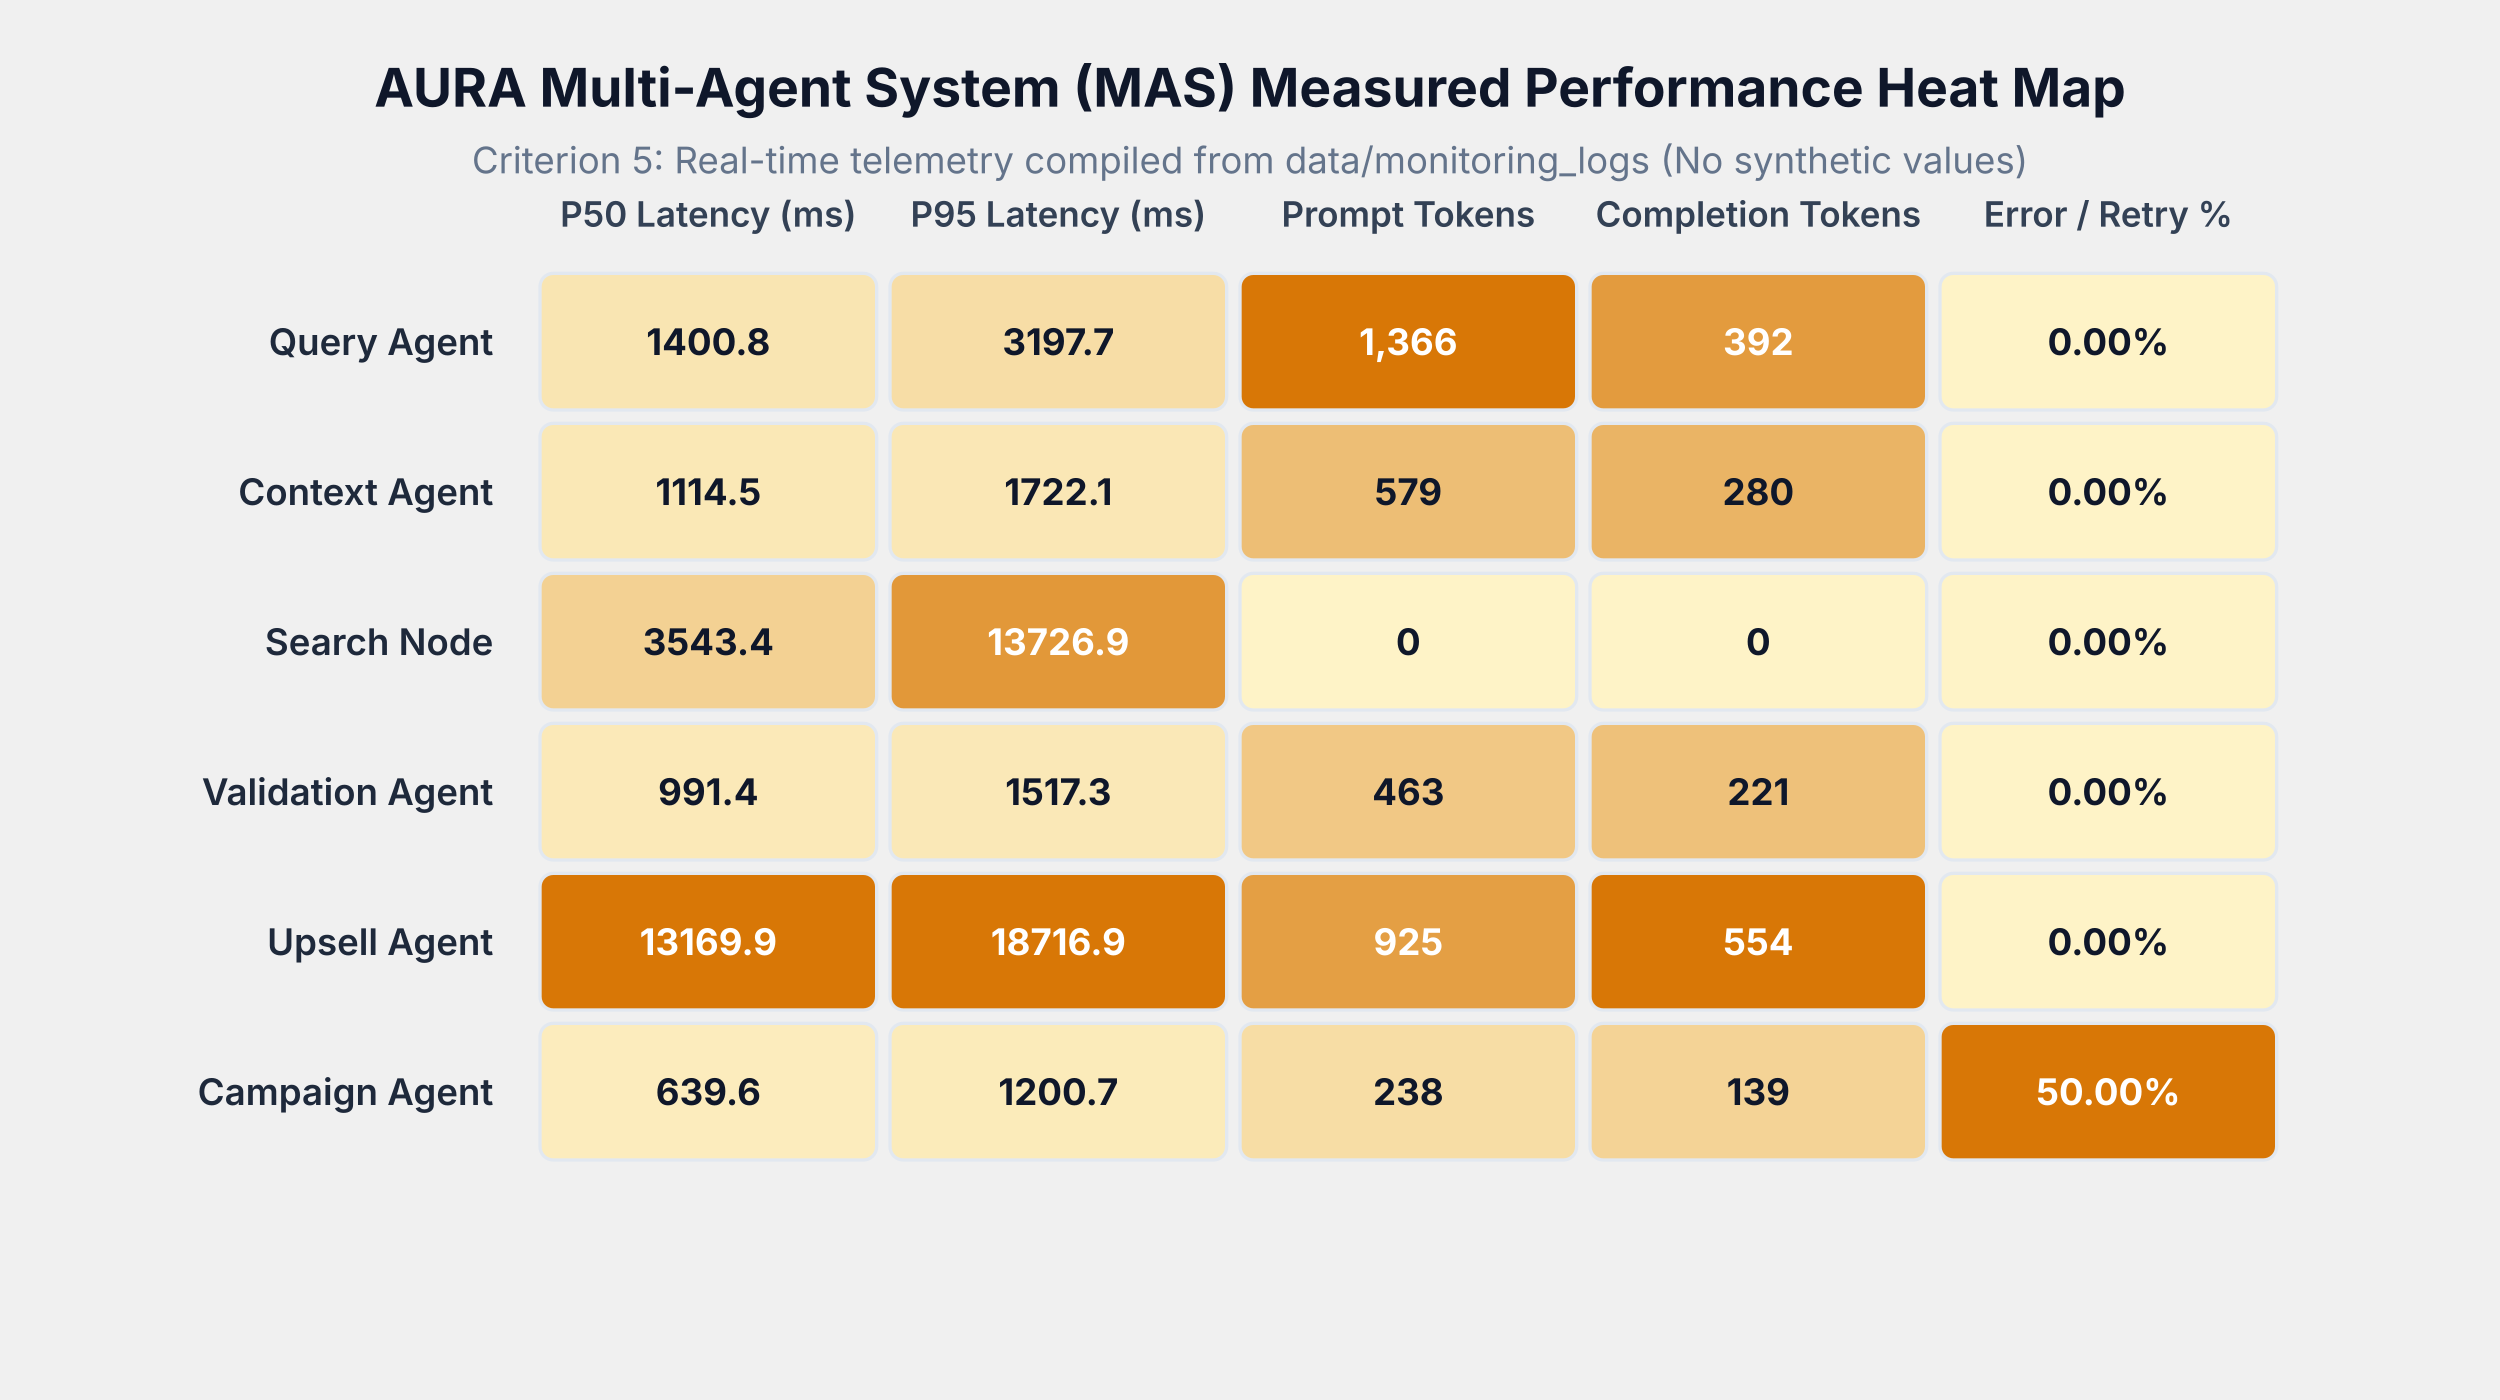
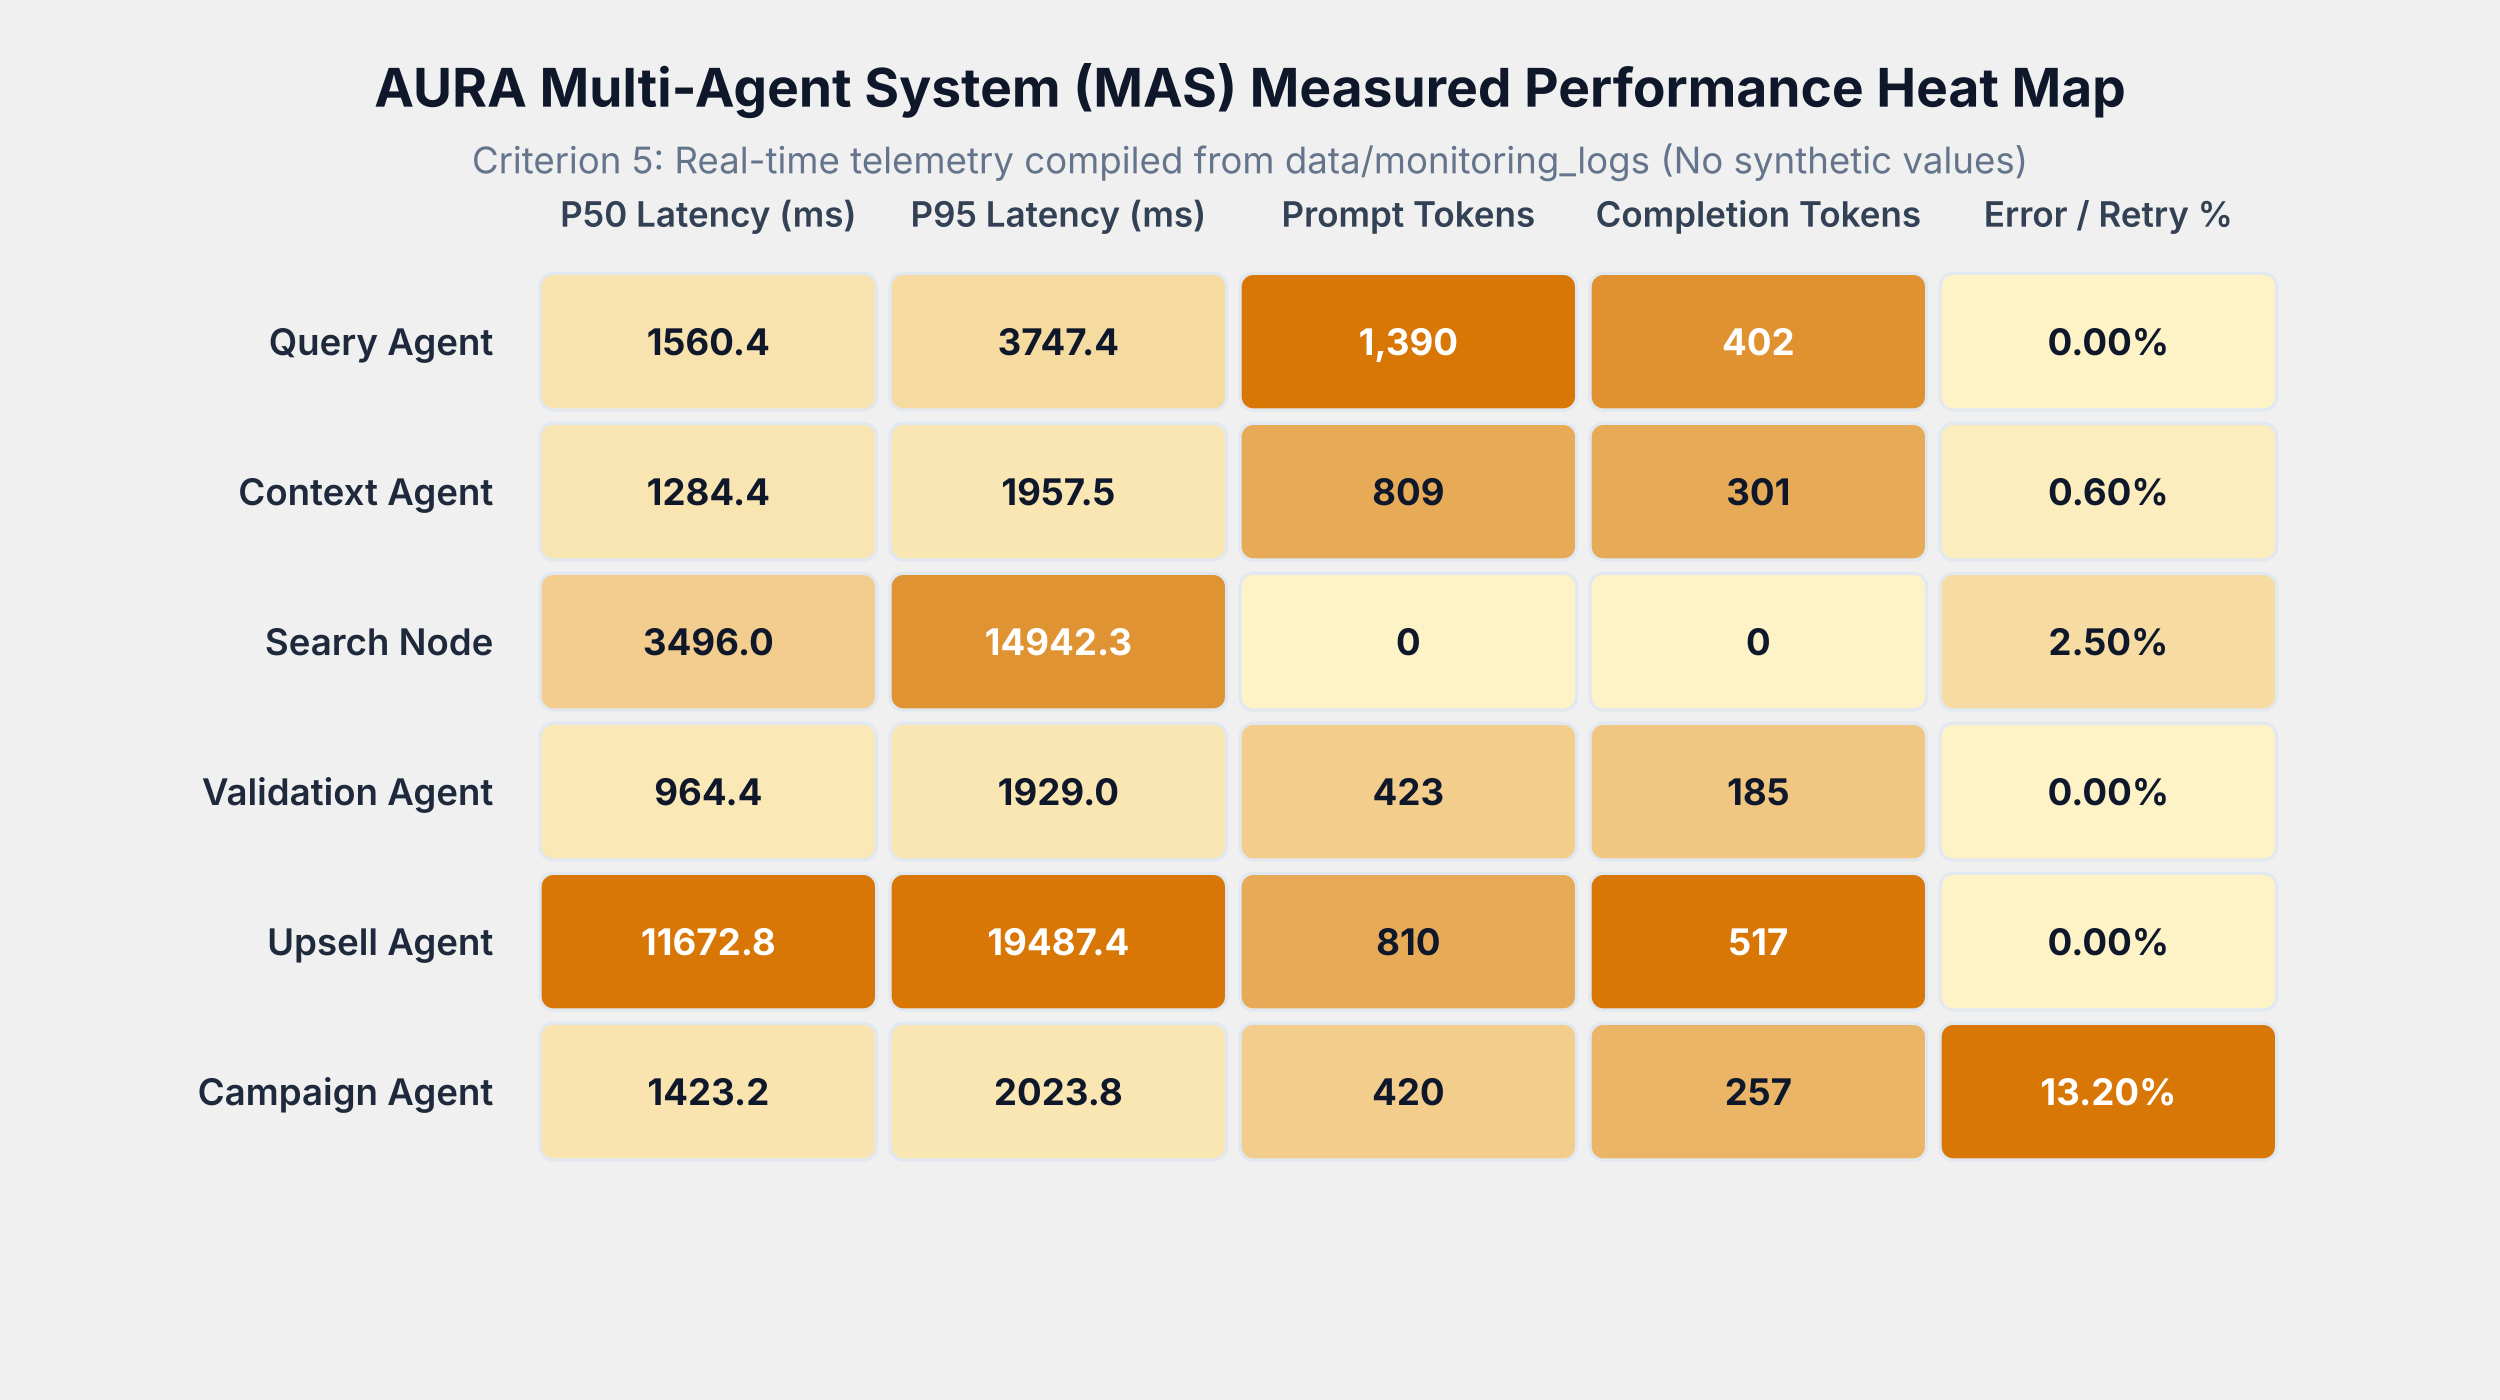
<svg xmlns="http://www.w3.org/2000/svg" width="750" height="420" style="background:#ffffff; font-family:-apple-system,BlinkMacSystemFont,'Segoe UI',sans-serif;">
  <text x="375" y="32" text-anchor="middle" font-size="16" font-weight="bold" fill="#0f172a">AURA Multi-Agent System (MAS) Measured Performance Heat Map</text>
  <text x="375" y="52" text-anchor="middle" font-size="11" fill="#64748b">Criterion 5: Real-time telemetry compiled from data/monitoring_logs (No synthetic values)</text>
  <text x="212.5" y="68" text-anchor="middle" font-size="10.5" font-weight="600" fill="#334155">P50 Latency (ms)</text>
  <text x="317.5" y="68" text-anchor="middle" font-size="10.5" font-weight="600" fill="#334155">P95 Latency (ms)</text>
  <text x="422.5" y="68" text-anchor="middle" font-size="10.5" font-weight="600" fill="#334155">Prompt Tokens</text>
  <text x="527.5" y="68" text-anchor="middle" font-size="10.5" font-weight="600" fill="#334155">Completion Tokens</text>
  <text x="632.5" y="68" text-anchor="middle" font-size="10.5" font-weight="600" fill="#334155">Error / Retry %</text>
  <text x="148" y="106.5" text-anchor="end" font-size="11" font-weight="600" fill="#1e293b">Query Agent</text>
-   <rect x="162" y="82" width="101" height="41" rx="4" fill="rgb(249,229,178)" stroke="#e2e8f0" />
-   <text x="212.5" y="106.5" text-anchor="middle" font-size="11" font-weight="bold" fill="#0f172a">1400.8</text>
-   <rect x="267" y="82" width="101" height="41" rx="4" fill="rgb(247,221,166)" stroke="#e2e8f0" />
-   <text x="317.5" y="106.5" text-anchor="middle" font-size="11" font-weight="bold" fill="#0f172a">3197.7</text>
+   <rect x="162" y="82" width="101" height="41" rx="4" fill="rgb(248,226,173)" stroke="#e2e8f0" />
+   <text x="212.5" y="106.5" text-anchor="middle" font-size="11" font-weight="bold" fill="#0f172a">1560.4</text>
+   <rect x="267" y="82" width="101" height="41" rx="4" fill="rgb(246,219,161)" stroke="#e2e8f0" />
+   <text x="317.5" y="106.5" text-anchor="middle" font-size="11" font-weight="bold" fill="#0f172a">3747.4</text>
  <rect x="372" y="82" width="101" height="41" rx="4" fill="rgb(216,119,6)" stroke="#e2e8f0" />
-   <text x="422.5" y="106.5" text-anchor="middle" font-size="11" font-weight="bold" fill="#ffffff">1,366</text>
-   <rect x="477" y="82" width="101" height="41" rx="4" fill="rgb(227,155,62)" stroke="#e2e8f0" />
-   <text x="527.5" y="106.5" text-anchor="middle" font-size="11" font-weight="bold" fill="#ffffff">392</text>
+   <text x="422.5" y="106.5" text-anchor="middle" font-size="11" font-weight="bold" fill="#ffffff">1,390</text>
+   <rect x="477" y="82" width="101" height="41" rx="4" fill="rgb(224,146,48)" stroke="#e2e8f0" />
+   <text x="527.5" y="106.5" text-anchor="middle" font-size="11" font-weight="bold" fill="#ffffff">402</text>
  <rect x="582" y="82" width="101" height="41" rx="4" fill="rgb(254,243,199)" stroke="#e2e8f0" />
  <text x="632.5" y="106.5" text-anchor="middle" font-size="11" font-weight="bold" fill="#0f172a">0.00%</text>
  <text x="148" y="151.5" text-anchor="end" font-size="11" font-weight="600" fill="#1e293b">Context Agent</text>
-   <rect x="162" y="127" width="101" height="41" rx="4" fill="rgb(250,232,182)" stroke="#e2e8f0" />
-   <text x="212.5" y="151.5" text-anchor="middle" font-size="11" font-weight="bold" fill="#0f172a">1114.5</text>
-   <rect x="267" y="127" width="101" height="41" rx="4" fill="rgb(250,231,181)" stroke="#e2e8f0" />
-   <text x="317.5" y="151.5" text-anchor="middle" font-size="11" font-weight="bold" fill="#0f172a">1722.1</text>
-   <rect x="372" y="127" width="101" height="41" rx="4" fill="rgb(237,190,117)" stroke="#e2e8f0" />
-   <text x="422.5" y="151.5" text-anchor="middle" font-size="11" font-weight="bold" fill="#0f172a">579</text>
-   <rect x="477" y="127" width="101" height="41" rx="4" fill="rgb(234,180,101)" stroke="#e2e8f0" />
-   <text x="527.5" y="151.5" text-anchor="middle" font-size="11" font-weight="bold" fill="#0f172a">280</text>
-   <rect x="582" y="127" width="101" height="41" rx="4" fill="rgb(254,243,199)" stroke="#e2e8f0" />
-   <text x="632.5" y="151.5" text-anchor="middle" font-size="11" font-weight="bold" fill="#0f172a">0.00%</text>
+   <rect x="162" y="127" width="101" height="41" rx="4" fill="rgb(249,229,177)" stroke="#e2e8f0" />
+   <text x="212.5" y="151.5" text-anchor="middle" font-size="11" font-weight="bold" fill="#0f172a">1284.4</text>
+   <rect x="267" y="127" width="101" height="41" rx="4" fill="rgb(250,230,179)" stroke="#e2e8f0" />
+   <text x="317.5" y="151.5" text-anchor="middle" font-size="11" font-weight="bold" fill="#0f172a">1957.5</text>
+   <rect x="372" y="127" width="101" height="41" rx="4" fill="rgb(231,170,86)" stroke="#e2e8f0" />
+   <text x="422.5" y="151.5" text-anchor="middle" font-size="11" font-weight="bold" fill="#0f172a">809</text>
+   <rect x="477" y="127" width="101" height="41" rx="4" fill="rgb(231,170,86)" stroke="#e2e8f0" />
+   <text x="527.5" y="151.5" text-anchor="middle" font-size="11" font-weight="bold" fill="#0f172a">301</text>
+   <rect x="582" y="127" width="101" height="41" rx="4" fill="rgb(252,237,190)" stroke="#e2e8f0" />
+   <text x="632.5" y="151.5" text-anchor="middle" font-size="11" font-weight="bold" fill="#0f172a">0.60%</text>
  <text x="148" y="196.5" text-anchor="end" font-size="11" font-weight="600" fill="#1e293b">Search Node</text>
-   <rect x="162" y="172" width="101" height="41" rx="4" fill="rgb(243,209,147)" stroke="#e2e8f0" />
-   <text x="212.5" y="196.5" text-anchor="middle" font-size="11" font-weight="bold" fill="#0f172a">3543.4</text>
-   <rect x="267" y="172" width="101" height="41" rx="4" fill="rgb(226,152,57)" stroke="#e2e8f0" />
-   <text x="317.5" y="196.5" text-anchor="middle" font-size="11" font-weight="bold" fill="#ffffff">13726.9</text>
+   <rect x="162" y="172" width="101" height="41" rx="4" fill="rgb(242,205,141)" stroke="#e2e8f0" />
+   <text x="212.5" y="196.5" text-anchor="middle" font-size="11" font-weight="bold" fill="#0f172a">3496.0</text>
+   <rect x="267" y="172" width="101" height="41" rx="4" fill="rgb(224,147,51)" stroke="#e2e8f0" />
+   <text x="317.5" y="196.5" text-anchor="middle" font-size="11" font-weight="bold" fill="#ffffff">14942.3</text>
  <rect x="372" y="172" width="101" height="41" rx="4" fill="rgb(254,243,199)" stroke="#e2e8f0" />
  <text x="422.5" y="196.5" text-anchor="middle" font-size="11" font-weight="bold" fill="#0f172a">0</text>
  <rect x="477" y="172" width="101" height="41" rx="4" fill="rgb(254,243,199)" stroke="#e2e8f0" />
  <text x="527.5" y="196.5" text-anchor="middle" font-size="11" font-weight="bold" fill="#0f172a">0</text>
-   <rect x="582" y="172" width="101" height="41" rx="4" fill="rgb(254,243,199)" stroke="#e2e8f0" />
-   <text x="632.5" y="196.5" text-anchor="middle" font-size="11" font-weight="bold" fill="#0f172a">0.00%</text>
+   <rect x="582" y="172" width="101" height="41" rx="4" fill="rgb(246,219,162)" stroke="#e2e8f0" />
+   <text x="632.5" y="196.5" text-anchor="middle" font-size="11" font-weight="bold" fill="#0f172a">2.50%</text>
  <text x="148" y="241.5" text-anchor="end" font-size="11" font-weight="600" fill="#1e293b">Validation Agent</text>
-   <rect x="162" y="217" width="101" height="41" rx="4" fill="rgb(251,233,184)" stroke="#e2e8f0" />
-   <text x="212.5" y="241.5" text-anchor="middle" font-size="11" font-weight="bold" fill="#0f172a">991.4</text>
-   <rect x="267" y="217" width="101" height="41" rx="4" fill="rgb(250,232,183)" stroke="#e2e8f0" />
-   <text x="317.5" y="241.5" text-anchor="middle" font-size="11" font-weight="bold" fill="#0f172a">1517.3</text>
-   <rect x="372" y="217" width="101" height="41" rx="4" fill="rgb(241,200,133)" stroke="#e2e8f0" />
-   <text x="422.5" y="241.5" text-anchor="middle" font-size="11" font-weight="bold" fill="#0f172a">463</text>
-   <rect x="477" y="217" width="101" height="41" rx="4" fill="rgb(238,193,122)" stroke="#e2e8f0" />
-   <text x="527.5" y="241.5" text-anchor="middle" font-size="11" font-weight="bold" fill="#0f172a">221</text>
+   <rect x="162" y="217" width="101" height="41" rx="4" fill="rgb(250,232,183)" stroke="#e2e8f0" />
+   <text x="212.5" y="241.5" text-anchor="middle" font-size="11" font-weight="bold" fill="#0f172a">964.4</text>
+   <rect x="267" y="217" width="101" height="41" rx="4" fill="rgb(250,230,179)" stroke="#e2e8f0" />
+   <text x="317.5" y="241.5" text-anchor="middle" font-size="11" font-weight="bold" fill="#0f172a">1929.0</text>
+   <rect x="372" y="217" width="101" height="41" rx="4" fill="rgb(242,205,140)" stroke="#e2e8f0" />
+   <text x="422.5" y="241.5" text-anchor="middle" font-size="11" font-weight="bold" fill="#0f172a">423</text>
+   <rect x="477" y="217" width="101" height="41" rx="4" fill="rgb(240,198,129)" stroke="#e2e8f0" />
+   <text x="527.5" y="241.5" text-anchor="middle" font-size="11" font-weight="bold" fill="#0f172a">185</text>
  <rect x="582" y="217" width="101" height="41" rx="4" fill="rgb(254,243,199)" stroke="#e2e8f0" />
  <text x="632.5" y="241.5" text-anchor="middle" font-size="11" font-weight="bold" fill="#0f172a">0.00%</text>
  <text x="148" y="286.5" text-anchor="end" font-size="11" font-weight="600" fill="#1e293b">Upsell Agent</text>
  <rect x="162" y="262" width="101" height="41" rx="4" fill="rgb(216,119,6)" stroke="#e2e8f0" />
-   <text x="212.5" y="286.5" text-anchor="middle" font-size="11" font-weight="bold" fill="#ffffff">13169.9</text>
+   <text x="212.5" y="286.5" text-anchor="middle" font-size="11" font-weight="bold" fill="#ffffff">11672.8</text>
  <rect x="267" y="262" width="101" height="41" rx="4" fill="rgb(216,119,6)" stroke="#e2e8f0" />
-   <text x="317.5" y="286.5" text-anchor="middle" font-size="11" font-weight="bold" fill="#ffffff">18716.9</text>
-   <rect x="372" y="262" width="101" height="41" rx="4" fill="rgb(228,159,68)" stroke="#e2e8f0" />
-   <text x="422.5" y="286.5" text-anchor="middle" font-size="11" font-weight="bold" fill="#ffffff">925</text>
+   <text x="317.5" y="286.5" text-anchor="middle" font-size="11" font-weight="bold" fill="#ffffff">19487.4</text>
+   <rect x="372" y="262" width="101" height="41" rx="4" fill="rgb(231,170,86)" stroke="#e2e8f0" />
+   <text x="422.5" y="286.5" text-anchor="middle" font-size="11" font-weight="bold" fill="#0f172a">810</text>
  <rect x="477" y="262" width="101" height="41" rx="4" fill="rgb(216,119,6)" stroke="#e2e8f0" />
-   <text x="527.5" y="286.5" text-anchor="middle" font-size="11" font-weight="bold" fill="#ffffff">554</text>
+   <text x="527.5" y="286.5" text-anchor="middle" font-size="11" font-weight="bold" fill="#ffffff">517</text>
  <rect x="582" y="262" width="101" height="41" rx="4" fill="rgb(254,243,199)" stroke="#e2e8f0" />
  <text x="632.5" y="286.5" text-anchor="middle" font-size="11" font-weight="bold" fill="#0f172a">0.00%</text>
  <text x="148" y="331.5" text-anchor="end" font-size="11" font-weight="600" fill="#1e293b">Campaign Agent</text>
-   <rect x="162" y="307" width="101" height="41" rx="4" fill="rgb(252,236,189)" stroke="#e2e8f0" />
-   <text x="212.5" y="331.5" text-anchor="middle" font-size="11" font-weight="bold" fill="#0f172a">639.6</text>
-   <rect x="267" y="307" width="101" height="41" rx="4" fill="rgb(251,235,186)" stroke="#e2e8f0" />
-   <text x="317.5" y="331.5" text-anchor="middle" font-size="11" font-weight="bold" fill="#0f172a">1200.7</text>
-   <rect x="372" y="307" width="101" height="41" rx="4" fill="rgb(247,221,165)" stroke="#e2e8f0" />
-   <text x="422.5" y="331.5" text-anchor="middle" font-size="11" font-weight="bold" fill="#0f172a">238</text>
-   <rect x="477" y="307" width="101" height="41" rx="4" fill="rgb(244,211,150)" stroke="#e2e8f0" />
-   <text x="527.5" y="331.5" text-anchor="middle" font-size="11" font-weight="bold" fill="#0f172a">139</text>
+   <rect x="162" y="307" width="101" height="41" rx="4" fill="rgb(249,227,175)" stroke="#e2e8f0" />
+   <text x="212.5" y="331.5" text-anchor="middle" font-size="11" font-weight="bold" fill="#0f172a">1423.2</text>
+   <rect x="267" y="307" width="101" height="41" rx="4" fill="rgb(250,230,178)" stroke="#e2e8f0" />
+   <text x="317.5" y="331.5" text-anchor="middle" font-size="11" font-weight="bold" fill="#0f172a">2023.8</text>
+   <rect x="372" y="307" width="101" height="41" rx="4" fill="rgb(242,205,140)" stroke="#e2e8f0" />
+   <text x="422.5" y="331.5" text-anchor="middle" font-size="11" font-weight="bold" fill="#0f172a">420</text>
+   <rect x="477" y="307" width="101" height="41" rx="4" fill="rgb(235,181,103)" stroke="#e2e8f0" />
+   <text x="527.5" y="331.5" text-anchor="middle" font-size="11" font-weight="bold" fill="#0f172a">257</text>
  <rect x="582" y="307" width="101" height="41" rx="4" fill="rgb(216,119,6)" stroke="#e2e8f0" />
-   <text x="632.5" y="331.5" text-anchor="middle" font-size="11" font-weight="bold" fill="#ffffff">50.00%</text>
+   <text x="632.5" y="331.5" text-anchor="middle" font-size="11" font-weight="bold" fill="#ffffff">13.20%</text>
</svg>
